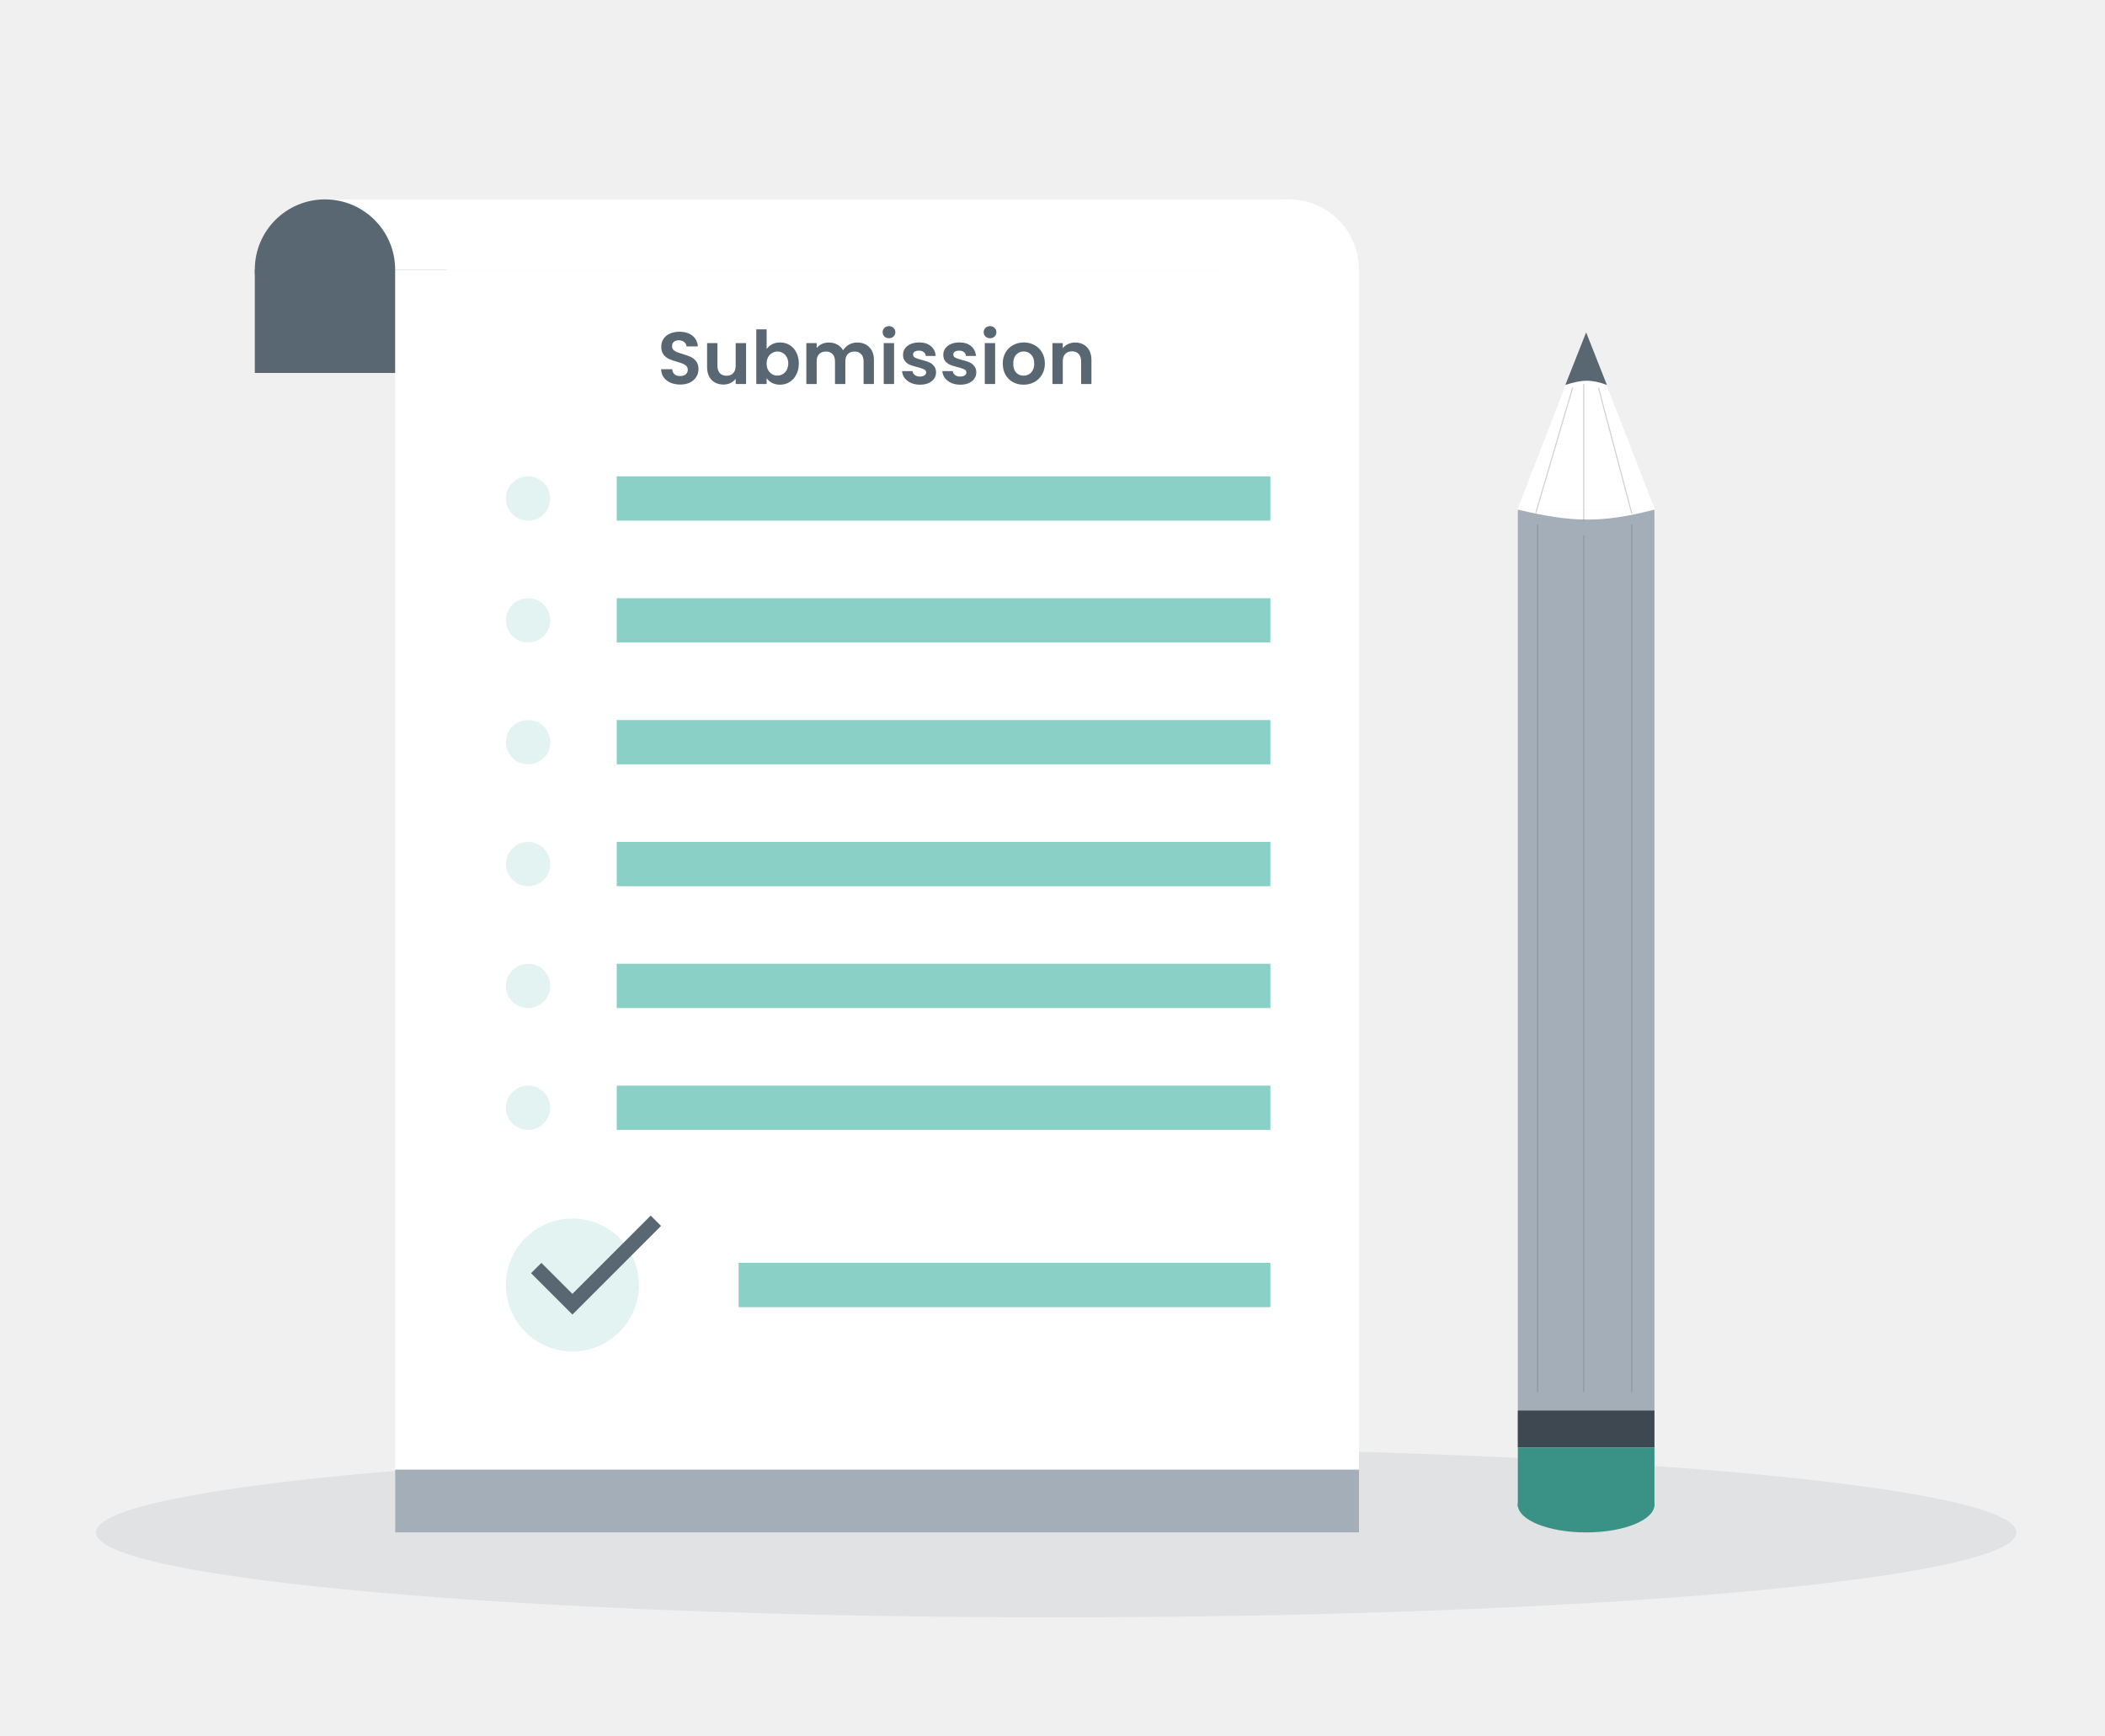
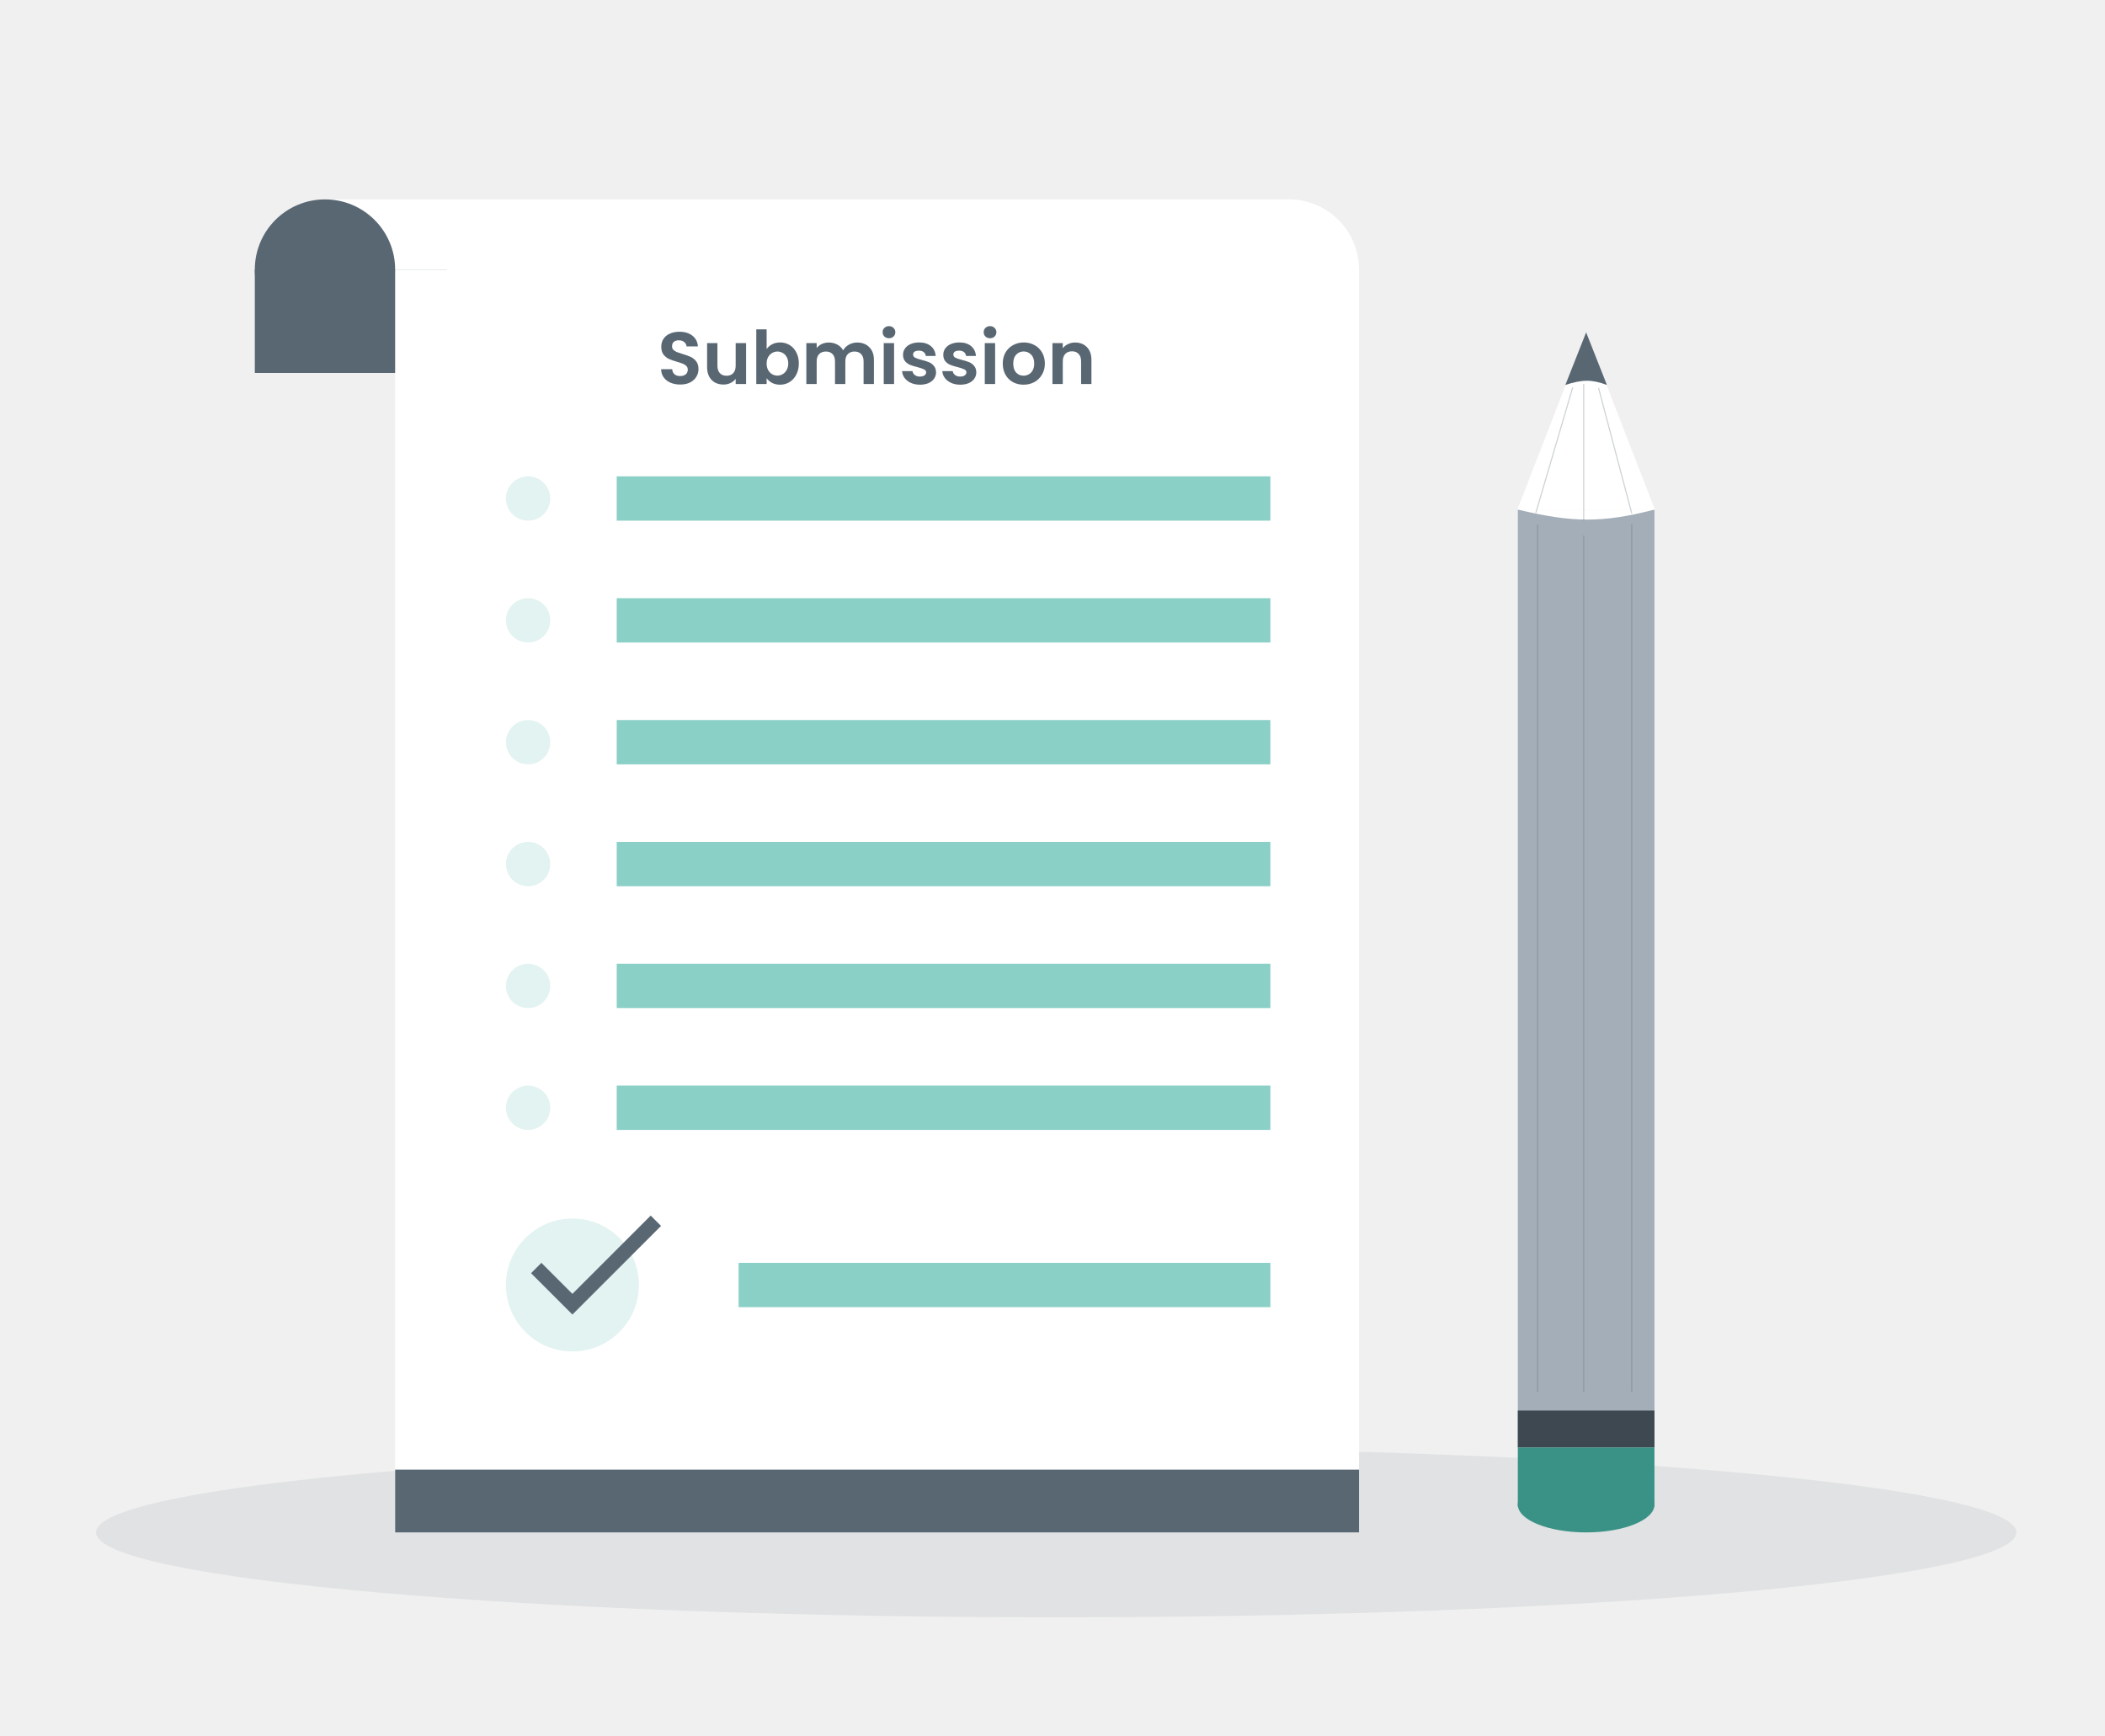
<svg xmlns="http://www.w3.org/2000/svg" width="570" height="470" viewBox="0 0 570 470" fill="none">
  <ellipse cx="286" cy="415" rx="260" ry="23" fill="#596773" fill-opacity="0.1" />
  <circle cx="349" cy="73" r="19" fill="white" />
  <rect x="88" y="54" width="262" height="19" fill="white" />
  <circle cx="88" cy="73" r="19" fill="#596773" />
  <rect x="69" y="73" width="52" height="28" fill="#596773" />
  <rect x="107" y="73" width="261" height="342" fill="white" />
  <path d="M184.2 104.14C183.227 104.14 182.347 103.973 181.56 103.64C180.787 103.307 180.173 102.827 179.72 102.2C179.267 101.573 179.033 100.833 179.02 99.98H182.02C182.06 100.553 182.26 101.007 182.62 101.34C182.993 101.673 183.5 101.84 184.14 101.84C184.793 101.84 185.307 101.687 185.68 101.38C186.053 101.06 186.24 100.647 186.24 100.14C186.24 99.727 186.113 99.387 185.86 99.12C185.607 98.853 185.287 98.647 184.9 98.5C184.527 98.34 184.007 98.167 183.34 97.98C182.433 97.713 181.693 97.453 181.12 97.2C180.56 96.933 180.073 96.54 179.66 96.02C179.26 95.487 179.06 94.78 179.06 93.9C179.06 93.073 179.267 92.353 179.68 91.74C180.093 91.127 180.673 90.66 181.42 90.34C182.167 90.007 183.02 89.84 183.98 89.84C185.42 89.84 186.587 90.193 187.48 90.9C188.387 91.593 188.887 92.567 188.98 93.82H185.9C185.873 93.34 185.667 92.947 185.28 92.64C184.907 92.32 184.407 92.16 183.78 92.16C183.233 92.16 182.793 92.3 182.46 92.58C182.14 92.86 181.98 93.267 181.98 93.8C181.98 94.173 182.1 94.487 182.34 94.74C182.593 94.98 182.9 95.18 183.26 95.34C183.633 95.487 184.153 95.66 184.82 95.86C185.727 96.127 186.467 96.393 187.04 96.66C187.613 96.927 188.107 97.327 188.52 97.86C188.933 98.393 189.14 99.093 189.14 99.96C189.14 100.707 188.947 101.4 188.56 102.04C188.173 102.68 187.607 103.193 186.86 103.58C186.113 103.953 185.227 104.14 184.2 104.14ZM202.028 92.92V104H199.208V102.6C198.848 103.08 198.374 103.46 197.788 103.74C197.214 104.007 196.588 104.14 195.908 104.14C195.041 104.14 194.274 103.96 193.608 103.6C192.941 103.227 192.414 102.687 192.028 101.98C191.654 101.26 191.468 100.407 191.468 99.42V92.92H194.268V99.02C194.268 99.9 194.488 100.58 194.928 101.06C195.368 101.527 195.968 101.76 196.728 101.76C197.501 101.76 198.108 101.527 198.548 101.06C198.988 100.58 199.208 99.9 199.208 99.02V92.92H202.028ZM207.59 94.54C207.95 94.007 208.443 93.573 209.07 93.24C209.71 92.907 210.437 92.74 211.25 92.74C212.197 92.74 213.05 92.973 213.81 93.44C214.583 93.907 215.19 94.573 215.63 95.44C216.083 96.293 216.31 97.287 216.31 98.42C216.31 99.553 216.083 100.56 215.63 101.44C215.19 102.307 214.583 102.98 213.81 103.46C213.05 103.94 212.197 104.18 211.25 104.18C210.423 104.18 209.697 104.02 209.07 103.7C208.457 103.367 207.963 102.94 207.59 102.42V104H204.79V89.2H207.59V94.54ZM213.45 98.42C213.45 97.753 213.31 97.18 213.03 96.7C212.763 96.207 212.403 95.833 211.95 95.58C211.51 95.327 211.03 95.2 210.51 95.2C210.003 95.2 209.523 95.333 209.07 95.6C208.63 95.853 208.27 96.227 207.99 96.72C207.723 97.213 207.59 97.793 207.59 98.46C207.59 99.127 207.723 99.707 207.99 100.2C208.27 100.693 208.63 101.073 209.07 101.34C209.523 101.593 210.003 101.72 210.51 101.72C211.03 101.72 211.51 101.587 211.95 101.32C212.403 101.053 212.763 100.673 213.03 100.18C213.31 99.687 213.45 99.1 213.45 98.42ZM232.105 92.76C233.465 92.76 234.558 93.18 235.385 94.02C236.225 94.847 236.645 96.007 236.645 97.5V104H233.845V97.88C233.845 97.013 233.625 96.353 233.185 95.9C232.745 95.433 232.145 95.2 231.385 95.2C230.625 95.2 230.018 95.433 229.565 95.9C229.125 96.353 228.905 97.013 228.905 97.88V104H226.105V97.88C226.105 97.013 225.885 96.353 225.445 95.9C225.005 95.433 224.405 95.2 223.645 95.2C222.872 95.2 222.258 95.433 221.805 95.9C221.365 96.353 221.145 97.013 221.145 97.88V104H218.345V92.92H221.145V94.26C221.505 93.793 221.965 93.427 222.525 93.16C223.098 92.893 223.725 92.76 224.405 92.76C225.272 92.76 226.045 92.947 226.725 93.32C227.405 93.68 227.932 94.2 228.305 94.88C228.665 94.24 229.185 93.727 229.865 93.34C230.558 92.953 231.305 92.76 232.105 92.76ZM240.722 91.6C240.229 91.6 239.815 91.447 239.482 91.14C239.162 90.82 239.002 90.427 239.002 89.96C239.002 89.493 239.162 89.107 239.482 88.8C239.815 88.48 240.229 88.32 240.722 88.32C241.215 88.32 241.622 88.48 241.942 88.8C242.275 89.107 242.442 89.493 242.442 89.96C242.442 90.427 242.275 90.82 241.942 91.14C241.622 91.447 241.215 91.6 240.722 91.6ZM242.102 92.92V104H239.302V92.92H242.102ZM249.108 104.18C248.202 104.18 247.388 104.02 246.668 103.7C245.948 103.367 245.375 102.92 244.948 102.36C244.535 101.8 244.308 101.18 244.268 100.5H247.088C247.142 100.927 247.348 101.28 247.708 101.56C248.082 101.84 248.542 101.98 249.088 101.98C249.622 101.98 250.035 101.873 250.328 101.66C250.635 101.447 250.788 101.173 250.788 100.84C250.788 100.48 250.602 100.213 250.228 100.04C249.868 99.853 249.288 99.653 248.488 99.44C247.662 99.24 246.982 99.033 246.448 98.82C245.928 98.607 245.475 98.28 245.088 97.84C244.715 97.4 244.528 96.807 244.528 96.06C244.528 95.447 244.702 94.887 245.048 94.38C245.408 93.873 245.915 93.473 246.568 93.18C247.235 92.887 248.015 92.74 248.908 92.74C250.228 92.74 251.282 93.073 252.068 93.74C252.855 94.393 253.288 95.28 253.368 96.4H250.688C250.648 95.96 250.462 95.613 250.128 95.36C249.808 95.093 249.375 94.96 248.828 94.96C248.322 94.96 247.928 95.053 247.648 95.24C247.382 95.427 247.248 95.687 247.248 96.02C247.248 96.393 247.435 96.68 247.808 96.88C248.182 97.067 248.762 97.26 249.548 97.46C250.348 97.66 251.008 97.867 251.528 98.08C252.048 98.293 252.495 98.627 252.868 99.08C253.255 99.52 253.455 100.107 253.468 100.84C253.468 101.48 253.288 102.053 252.928 102.56C252.582 103.067 252.075 103.467 251.408 103.76C250.755 104.04 249.988 104.18 249.108 104.18ZM260.007 104.18C259.1 104.18 258.287 104.02 257.567 103.7C256.847 103.367 256.273 102.92 255.847 102.36C255.433 101.8 255.207 101.18 255.167 100.5H257.987C258.04 100.927 258.247 101.28 258.607 101.56C258.98 101.84 259.44 101.98 259.987 101.98C260.52 101.98 260.933 101.873 261.227 101.66C261.533 101.447 261.687 101.173 261.687 100.84C261.687 100.48 261.5 100.213 261.127 100.04C260.767 99.853 260.187 99.653 259.387 99.44C258.56 99.24 257.88 99.033 257.347 98.82C256.827 98.607 256.373 98.28 255.987 97.84C255.613 97.4 255.427 96.807 255.427 96.06C255.427 95.447 255.6 94.887 255.947 94.38C256.307 93.873 256.813 93.473 257.467 93.18C258.133 92.887 258.913 92.74 259.807 92.74C261.127 92.74 262.18 93.073 262.967 93.74C263.753 94.393 264.187 95.28 264.267 96.4H261.587C261.547 95.96 261.36 95.613 261.027 95.36C260.707 95.093 260.273 94.96 259.727 94.96C259.22 94.96 258.827 95.053 258.547 95.24C258.28 95.427 258.147 95.687 258.147 96.02C258.147 96.393 258.333 96.68 258.707 96.88C259.08 97.067 259.66 97.26 260.447 97.46C261.247 97.66 261.907 97.867 262.427 98.08C262.947 98.293 263.393 98.627 263.767 99.08C264.153 99.52 264.353 100.107 264.367 100.84C264.367 101.48 264.187 102.053 263.827 102.56C263.48 103.067 262.973 103.467 262.307 103.76C261.653 104.04 260.887 104.18 260.007 104.18ZM268.085 91.6C267.592 91.6 267.178 91.447 266.845 91.14C266.525 90.82 266.365 90.427 266.365 89.96C266.365 89.493 266.525 89.107 266.845 88.8C267.178 88.48 267.592 88.32 268.085 88.32C268.578 88.32 268.985 88.48 269.305 88.8C269.638 89.107 269.805 89.493 269.805 89.96C269.805 90.427 269.638 90.82 269.305 91.14C268.985 91.447 268.578 91.6 268.085 91.6ZM269.465 92.92V104H266.665V92.92H269.465ZM277.152 104.18C276.085 104.18 275.125 103.947 274.272 103.48C273.418 103 272.745 102.327 272.252 101.46C271.772 100.593 271.532 99.593 271.532 98.46C271.532 97.327 271.778 96.327 272.272 95.46C272.778 94.593 273.465 93.927 274.332 93.46C275.198 92.98 276.165 92.74 277.232 92.74C278.298 92.74 279.265 92.98 280.132 93.46C280.998 93.927 281.678 94.593 282.172 95.46C282.678 96.327 282.932 97.327 282.932 98.46C282.932 99.593 282.672 100.593 282.152 101.46C281.645 102.327 280.952 103 280.072 103.48C279.205 103.947 278.232 104.18 277.152 104.18ZM277.152 101.74C277.658 101.74 278.132 101.62 278.572 101.38C279.025 101.127 279.385 100.753 279.652 100.26C279.918 99.767 280.052 99.167 280.052 98.46C280.052 97.407 279.772 96.6 279.212 96.04C278.665 95.467 277.992 95.18 277.192 95.18C276.392 95.18 275.718 95.467 275.172 96.04C274.638 96.6 274.372 97.407 274.372 98.46C274.372 99.513 274.632 100.327 275.152 100.9C275.685 101.46 276.352 101.74 277.152 101.74ZM291.125 92.76C292.445 92.76 293.512 93.18 294.325 94.02C295.139 94.847 295.545 96.007 295.545 97.5V104H292.745V97.88C292.745 97 292.525 96.327 292.085 95.86C291.645 95.38 291.045 95.14 290.285 95.14C289.512 95.14 288.899 95.38 288.445 95.86C288.005 96.327 287.785 97 287.785 97.88V104H284.985V92.92H287.785V94.3C288.159 93.82 288.632 93.447 289.205 93.18C289.792 92.9 290.432 92.76 291.125 92.76Z" fill="#596773" />
-   <rect x="107" y="398" width="261" height="17" fill="#A3AEB8" />
+   <rect x="107" y="398" width="261" height="17" fill="#596773" />
  <circle cx="143" cy="135" r="6" fill="#E2F3F1" />
  <rect x="167" y="129" width="177" height="12" fill="#8AD0C7" />
  <circle cx="155" cy="348" r="18" fill="#E2F3F1" />
  <rect x="200" y="342" width="144" height="12" fill="#8AD0C7" />
  <circle cx="143" cy="168" r="6" fill="#E2F3F1" />
  <rect x="167" y="162" width="177" height="12" fill="#8AD0C7" />
  <circle cx="143" cy="201" r="6" fill="#E2F3F1" />
  <rect x="167" y="195" width="177" height="12" fill="#8AD0C7" />
  <circle cx="143" cy="234" r="6" fill="#E2F3F1" />
  <rect x="167" y="228" width="177" height="12" fill="#8AD0C7" />
  <circle cx="143" cy="267" r="6" fill="#E2F3F1" />
  <rect x="167" y="261" width="177" height="12" fill="#8AD0C7" />
  <circle cx="143" cy="300" r="6" fill="#E2F3F1" />
  <rect x="167" y="294" width="177" height="12" fill="#8AD0C7" />
  <path d="M155 350.4L146.6 342L143.8 344.8L155 356L179 332L176.2 329.2L155 350.4Z" fill="#596773" />
  <rect x="411" y="138" width="37" height="4" fill="white" />
  <path d="M411 138C425.664 141.527 433.776 141.702 448 138V392H411V138Z" fill="#A3AEB8" />
  <path d="M429.5 90L448.12 138H410.88L429.5 90Z" fill="white" />
  <path d="M429.5 90L435.129 104.25C430.974 102.718 428.504 102.75 423.871 104.25L429.5 90Z" fill="#596773" />
  <rect x="411" y="382" width="37" height="10" fill="#3E4851" />
  <rect x="411" y="392" width="37" height="16" fill="#3A9286" />
  <ellipse cx="429.5" cy="407.5" rx="18.5" ry="7.5" fill="#3A9286" />
  <line x1="416.35" y1="377.003" x2="416.35" y2="141.999" stroke="#596773" stroke-opacity="0.3" stroke-width="0.3" />
  <line x1="441.85" y1="377.004" x2="441.85" y2="142" stroke="#596773" stroke-opacity="0.3" stroke-width="0.3" />
  <line x1="428.85" y1="377.002" x2="428.85" y2="145" stroke="#596773" stroke-opacity="0.3" stroke-width="0.3" />
  <line x1="428.85" y1="141" x2="428.85" y2="104" stroke="#596773" stroke-opacity="0.3" stroke-width="0.3" />
  <line x1="441.855" y1="139.038" x2="432.855" y2="105.038" stroke="#596773" stroke-opacity="0.3" stroke-width="0.3" />
  <line x1="415.856" y1="138.958" x2="425.856" y2="104.958" stroke="#596773" stroke-opacity="0.3" stroke-width="0.3" />
</svg>
